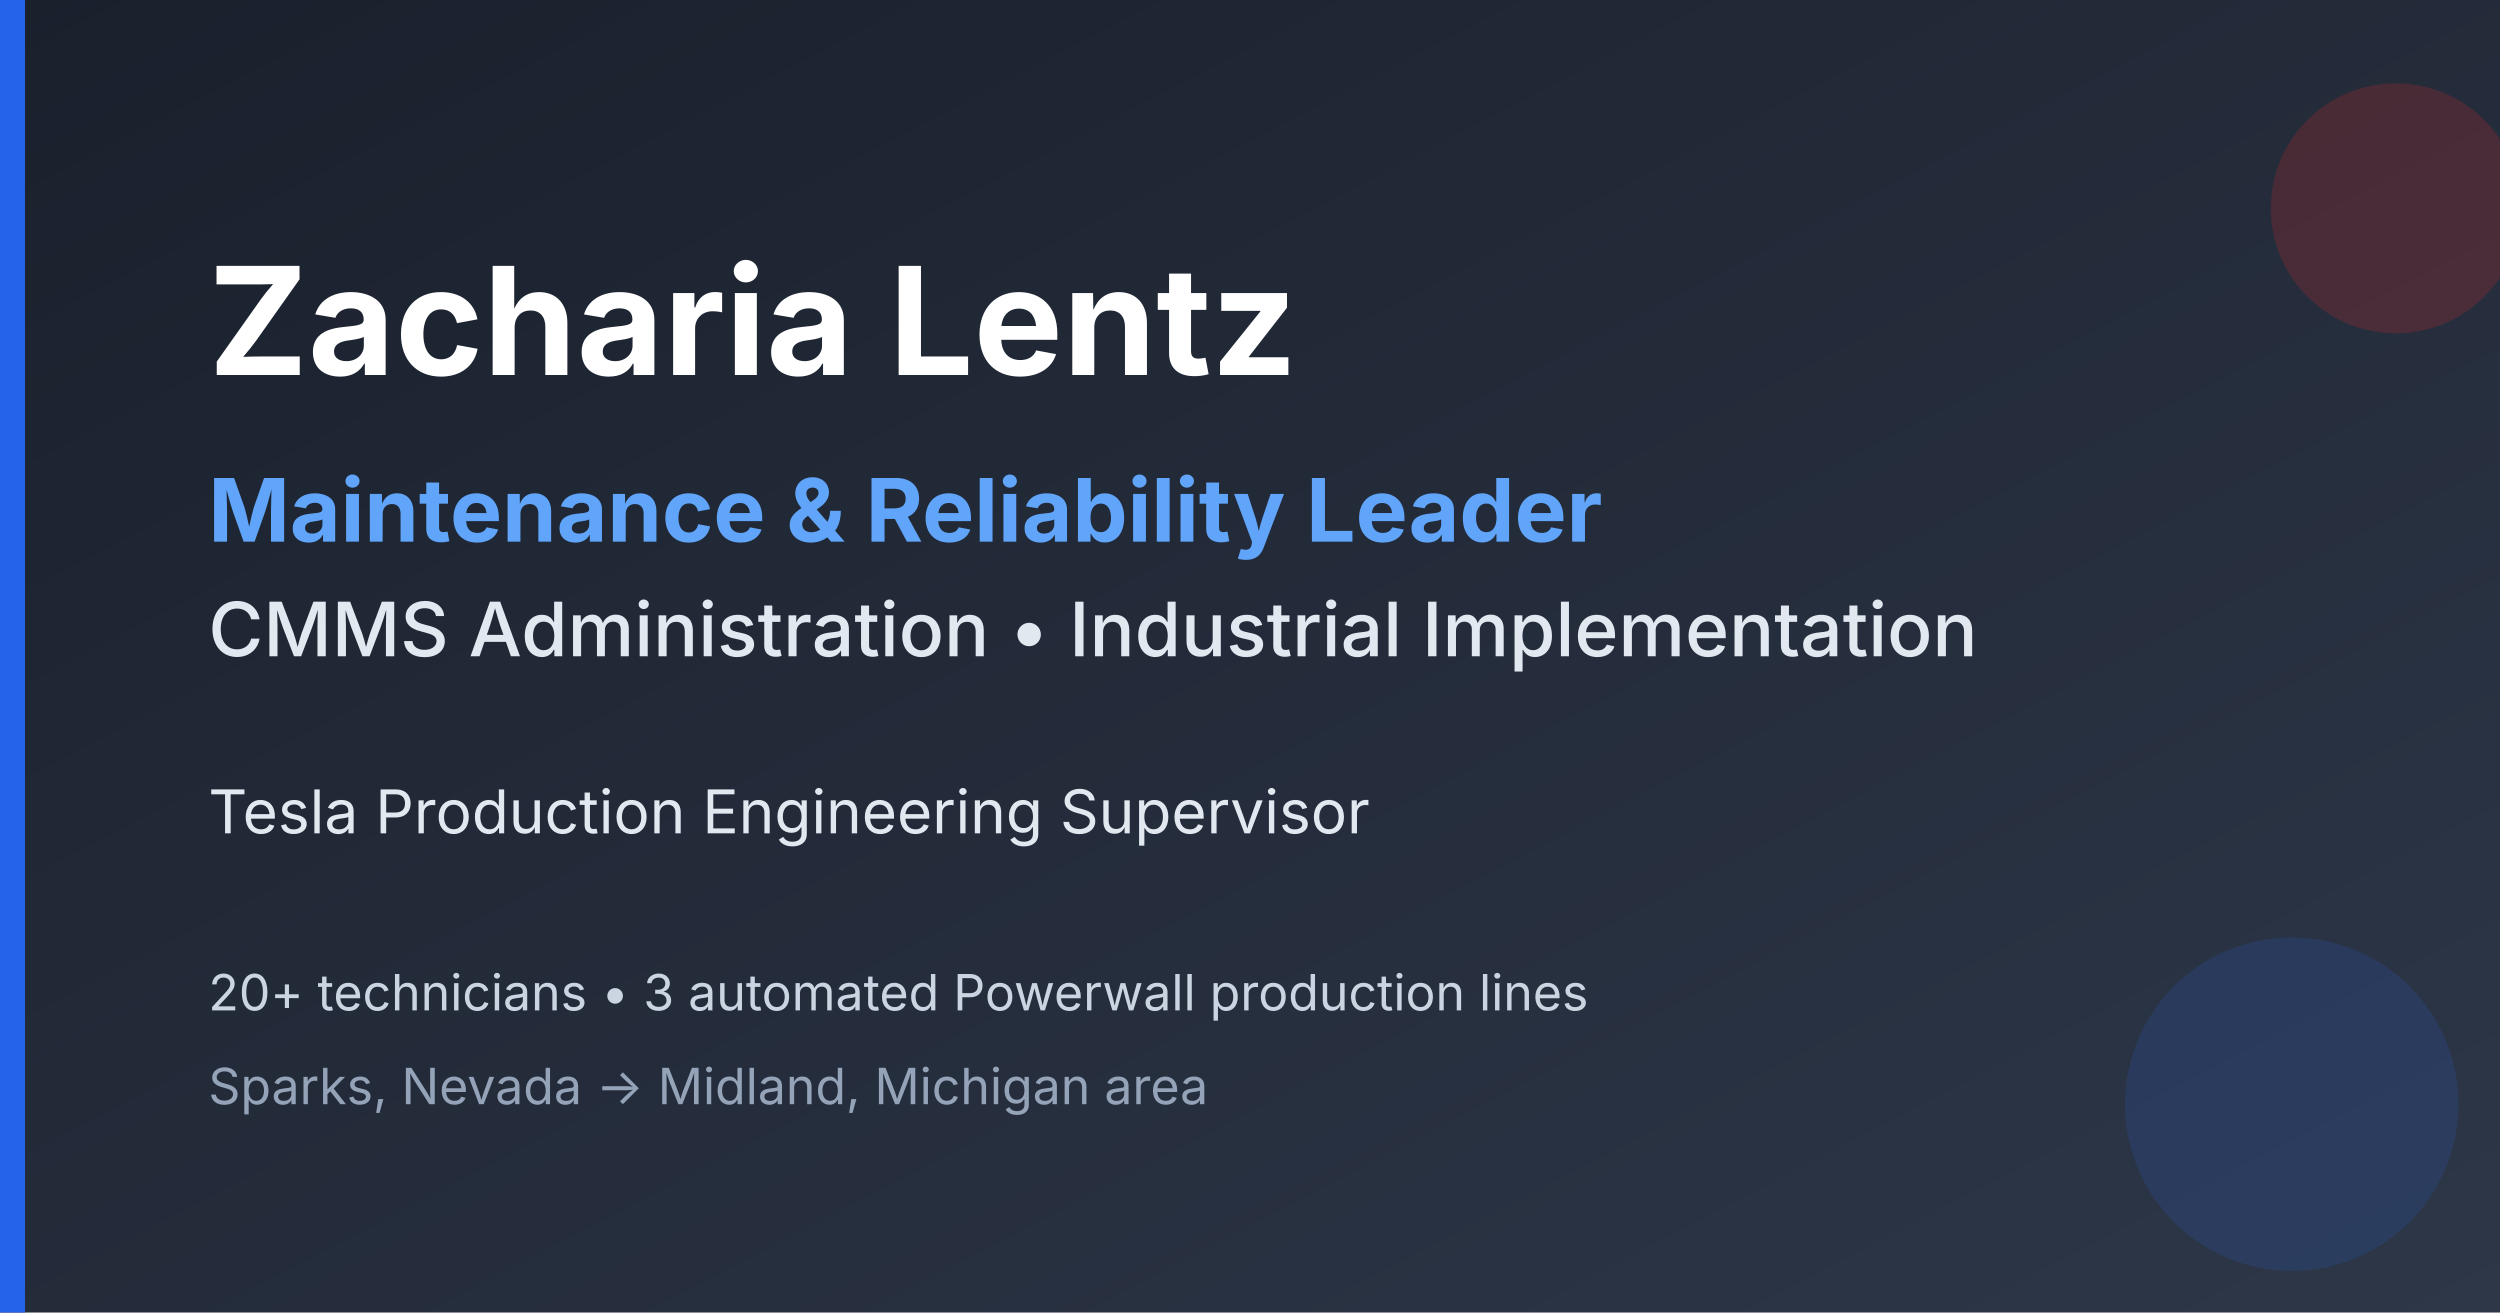
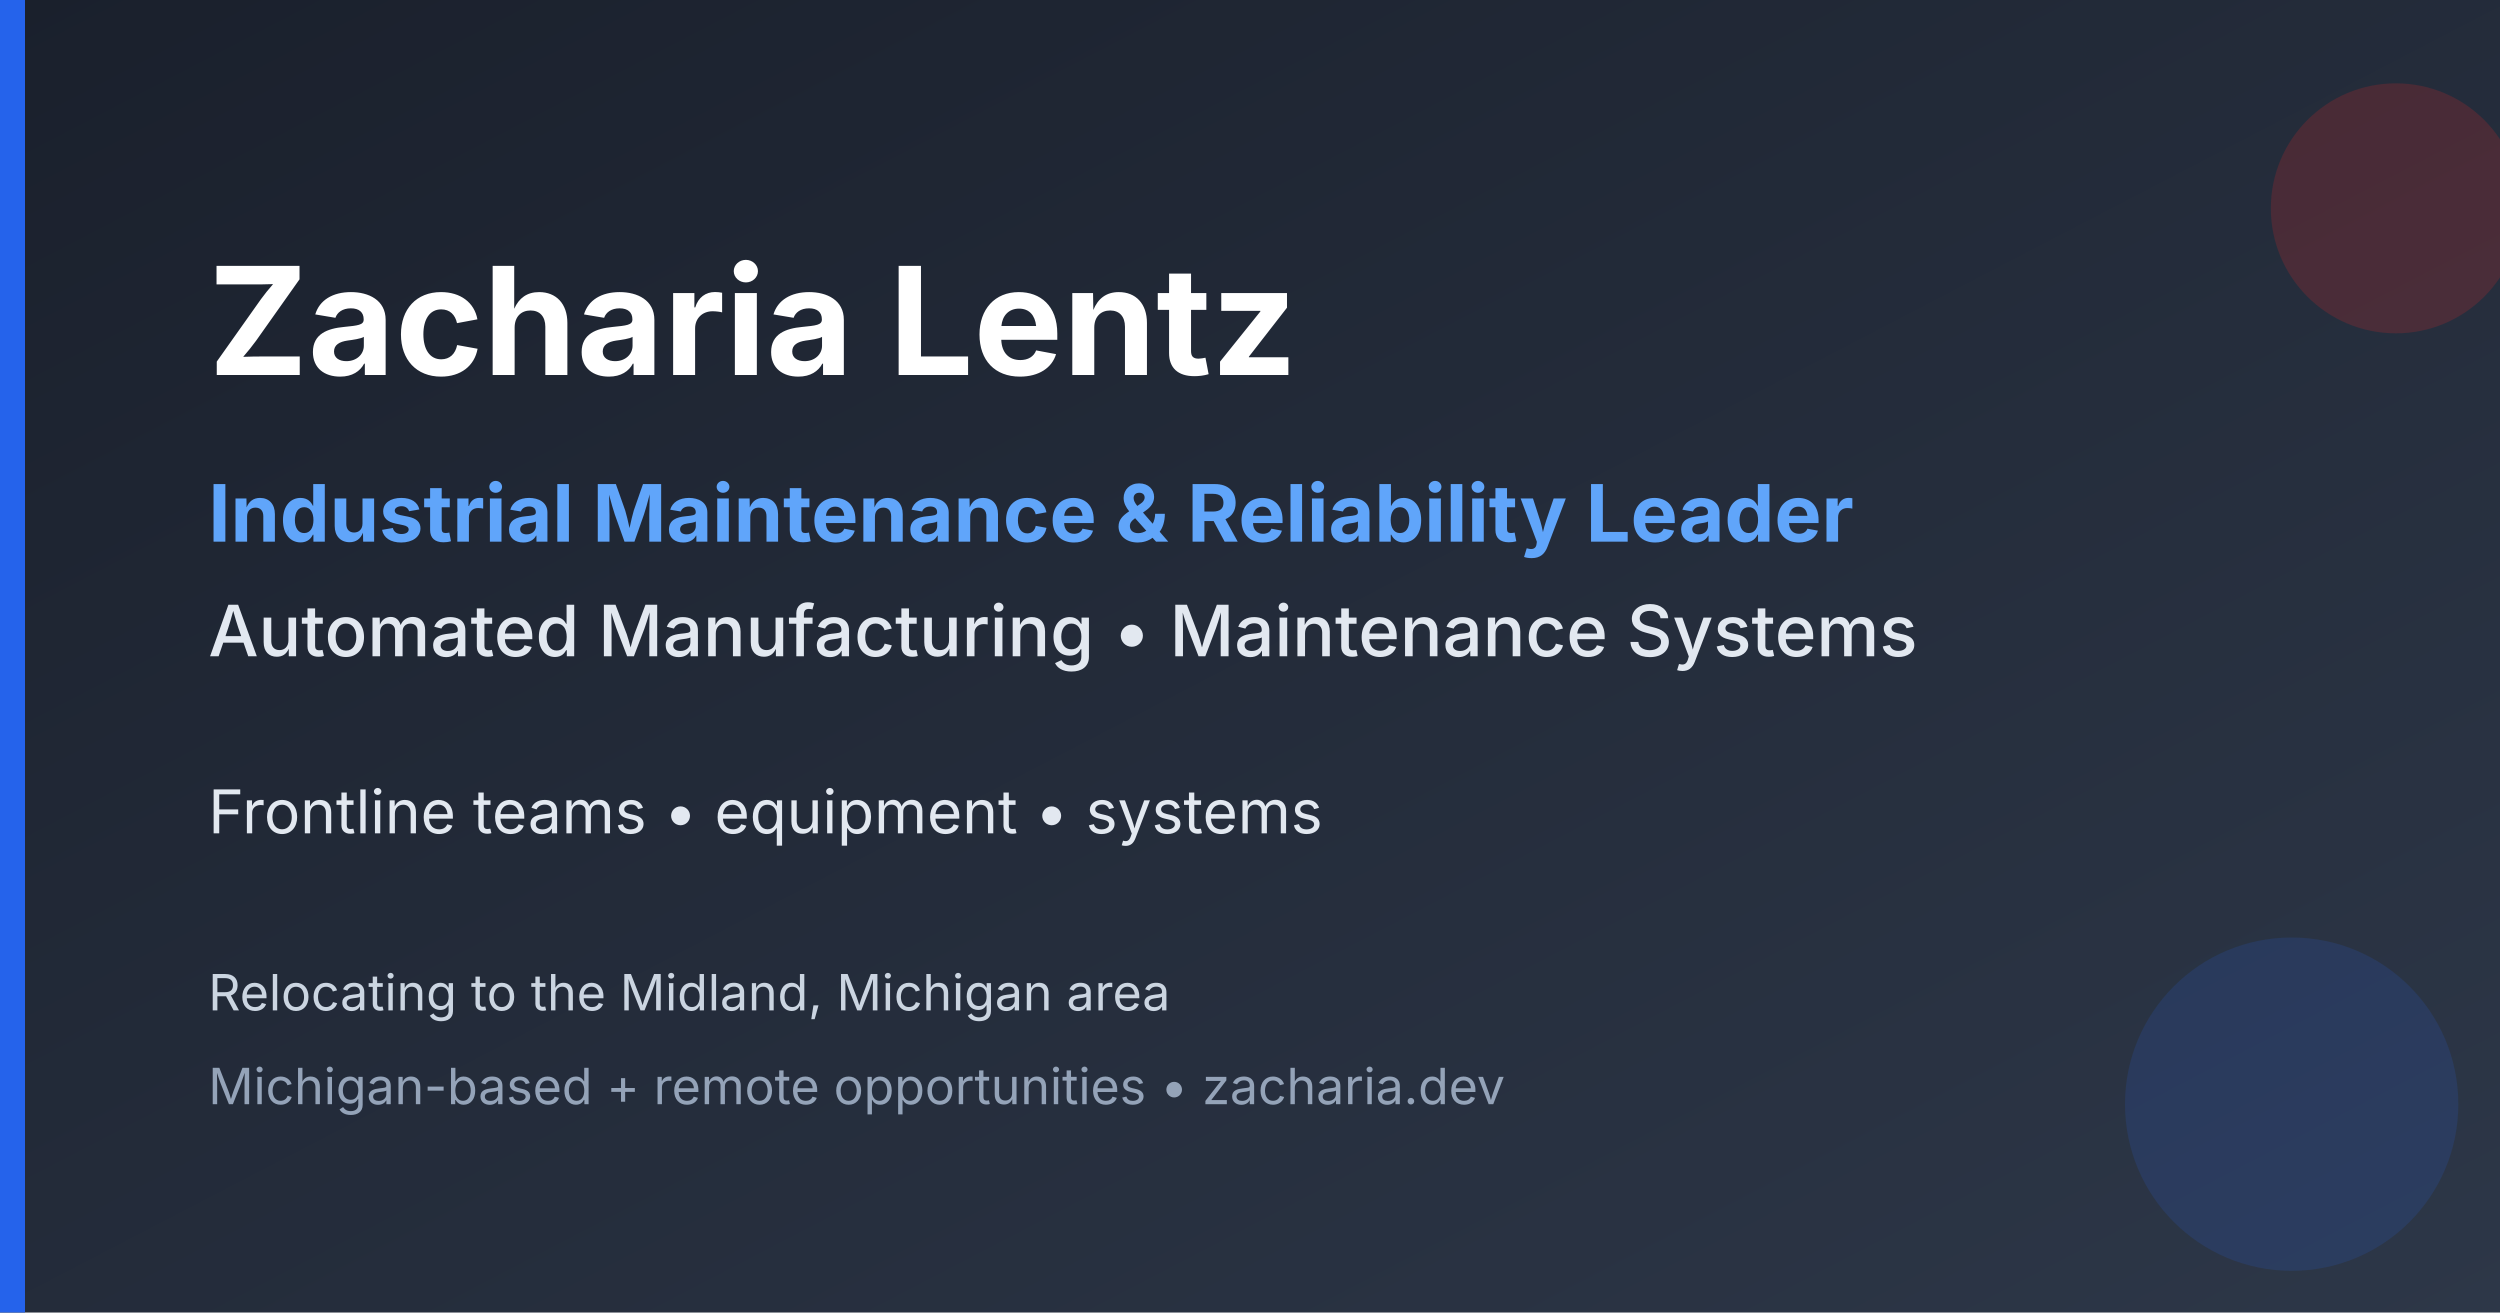
<svg xmlns="http://www.w3.org/2000/svg" viewBox="0 0 1200 630">
  <defs>
    <linearGradient id="bgGradient" x1="0%" y1="0%" x2="100%" y2="100%">
      <stop offset="0%" style="stop-color:#1a202c;stop-opacity:1" />
      <stop offset="100%" style="stop-color:#2d3748;stop-opacity:1" />
    </linearGradient>
  </defs>
  <rect width="1200" height="630" fill="url(#bgGradient)" />
  <rect x="0" y="0" width="12" height="630" fill="#2563eb" />
  <text x="100" y="180" font-family="system-ui, -apple-system, sans-serif" font-size="72" font-weight="700" fill="#ffffff">
    Zacharia Lentz
  </text>
-   <text x="100" y="260" font-family="system-ui, -apple-system, sans-serif" font-size="42" font-weight="700" fill="#60a5fa">
-     Maintenance &amp; Reliability Leader
+   <text x="100" y="260" font-family="system-ui, -apple-system, sans-serif" font-size="38" font-weight="700" fill="#60a5fa">
+     Industrial Maintenance &amp; Reliability Leader
  </text>
-   <text x="100" y="315" font-family="system-ui, -apple-system, sans-serif" font-size="36" font-weight="500" fill="#e2e8f0">
-     CMMS Administration • Industrial Implementation
+   <text x="100" y="315" font-family="system-ui, -apple-system, sans-serif" font-size="34" font-weight="500" fill="#e2e8f0">
+     Automated Manufacturing • Maintenance Systems
  </text>
  <text x="100" y="400" font-family="system-ui, -apple-system, sans-serif" font-size="29" font-weight="400" fill="#e2e8f0">
-     Tesla Production Engineering Supervisor
+     Frontline teams • equipment • systems
  </text>
  <text x="100" y="485" font-family="system-ui, -apple-system, sans-serif" font-size="24" font-weight="400" fill="#cbd5e1">
-     20+ technicians • 3 automated Powerwall production lines
+     Relocating to the Midland, Michigan area
  </text>
  <text x="100" y="530" font-family="system-ui, -apple-system, sans-serif" font-size="24" font-weight="400" fill="#94a3b8">
-     Sparks, Nevada → Midland, Michigan area
+     Michigan-based + remote opportunities • zacharia.dev
  </text>
  <circle cx="1150" cy="100" r="60" fill="#dc2626" opacity="0.2" />
  <circle cx="1100" cy="530" r="80" fill="#2563eb" opacity="0.15" />
</svg>
